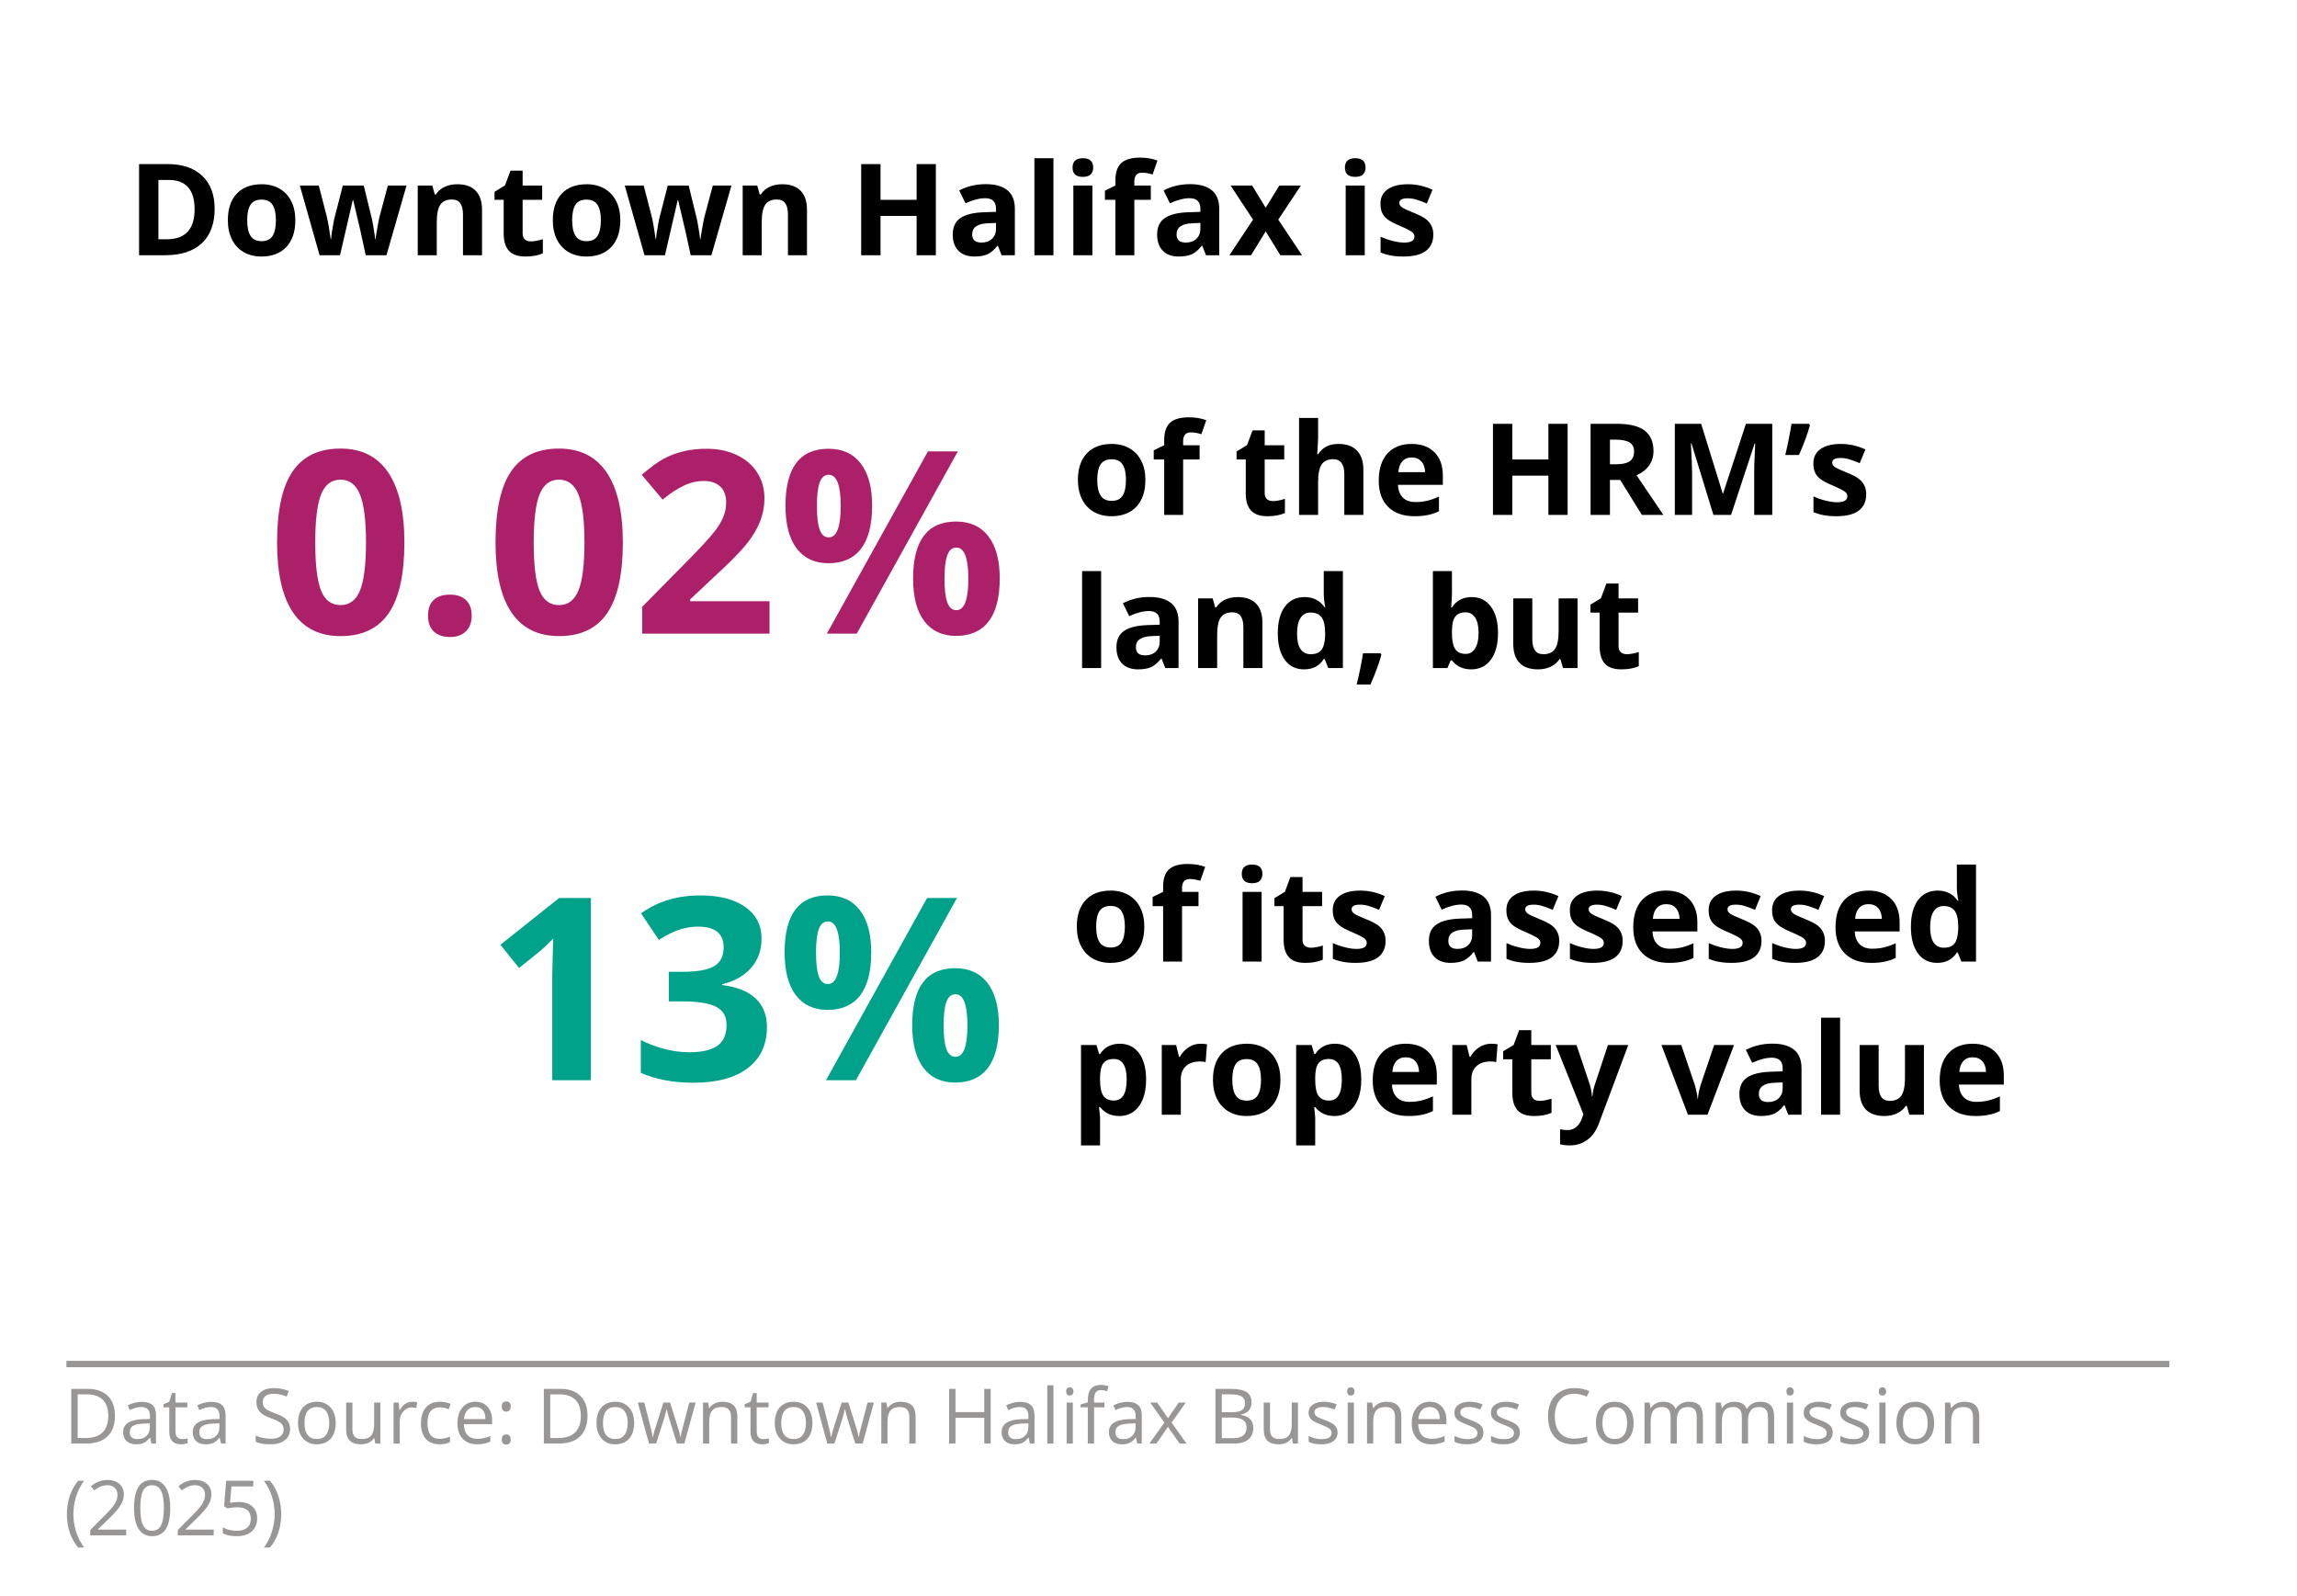
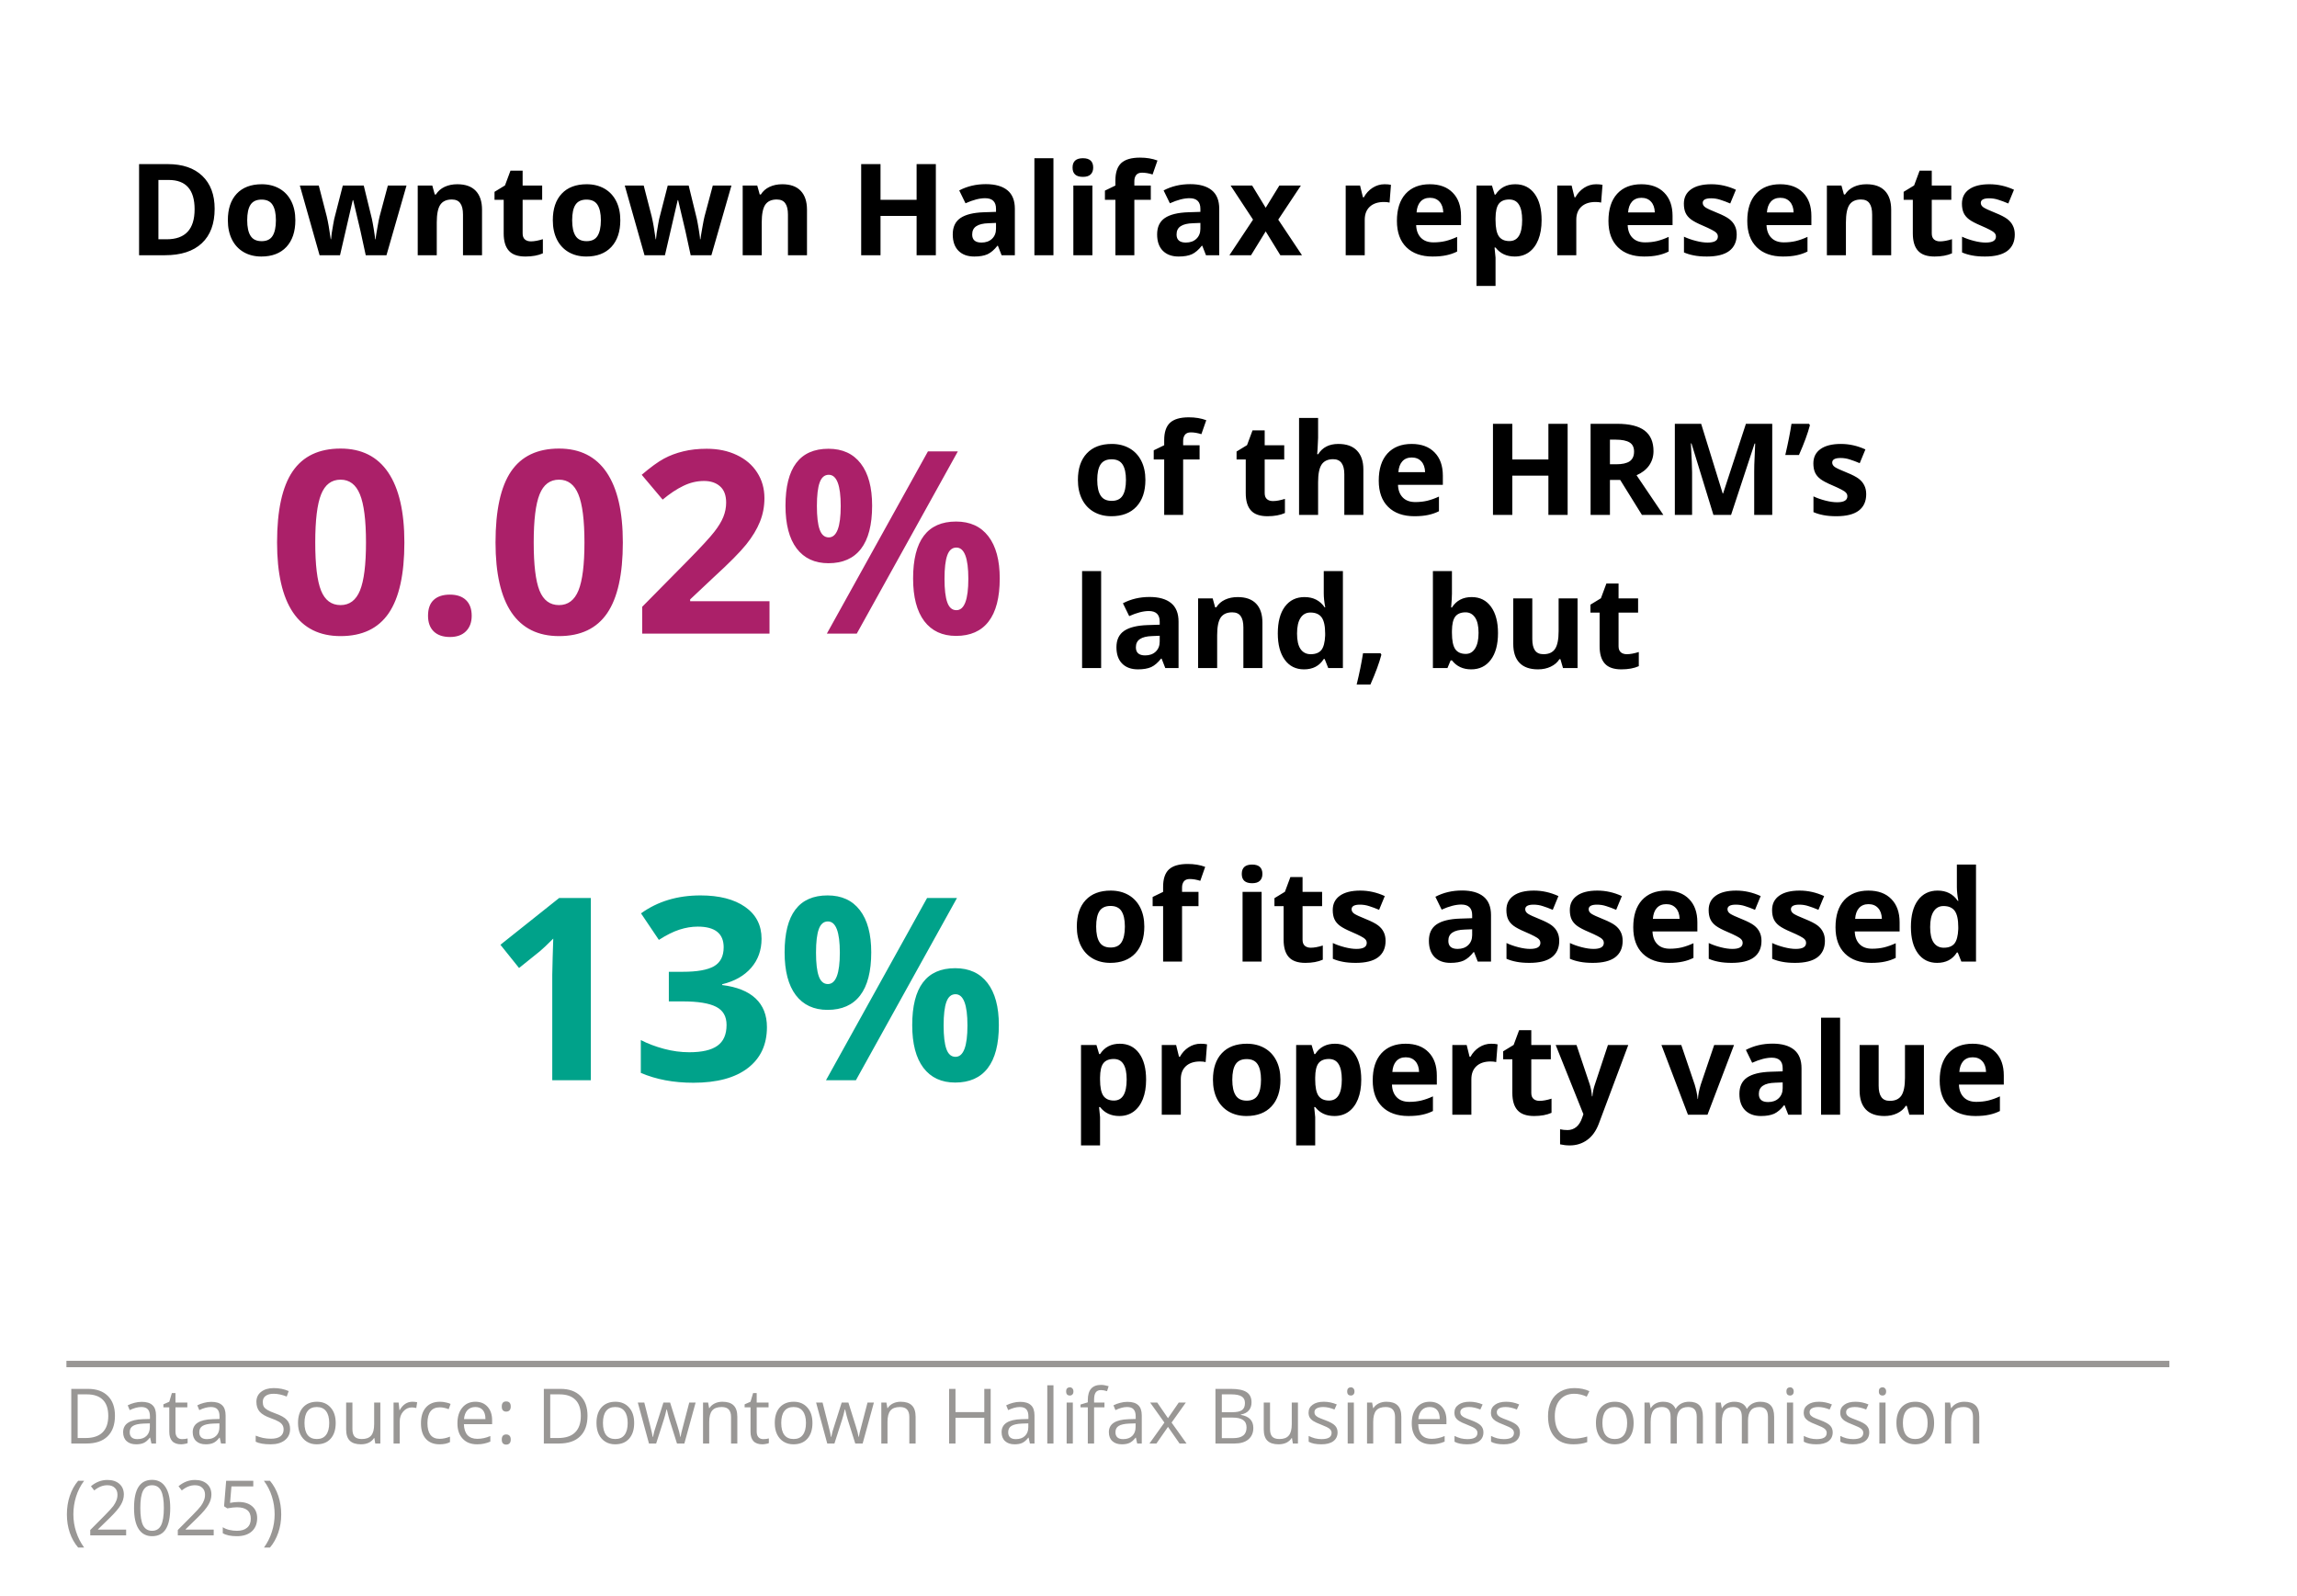
<svg xmlns="http://www.w3.org/2000/svg" id="Layer_3" data-name="Layer 3" viewBox="0 0 360 250">
  <defs>
    <style>
      .cls-1 {
        fill: none;
        stroke: #999795;
        stroke-miterlimit: 10;
      }

      .cls-2 {
        font-size: 20px;
      }

      .cls-2, .cls-3, .cls-4 {
        font-family: OpenSans-Bold, 'Open Sans';
        font-weight: 700;
      }

      .cls-3 {
        fill: #ab2069;
      }

      .cls-3, .cls-4 {
        font-size: 40px;
      }

      .cls-5 {
        fill: #999795;
        font-family: OpenSans, 'Open Sans';
        font-size: 12px;
      }

      .cls-4 {
        fill: #00a28a;
      }
    </style>
  </defs>
  <g>
    <text class="cls-5" transform="translate(10 226.23)">
      <tspan x="0" y="0">Data Source: Downtown Halifax Business Commission</tspan>
      <tspan x="0" y="14.4">(2025)</tspan>
    </text>
    <line class="cls-1" x1="10.41" y1="213.77" x2="340" y2="213.77" />
  </g>
  <text class="cls-3" transform="translate(41.97 99.3)">
    <tspan x="0" y="0">0.02%</tspan>
  </text>
  <text class="cls-2" transform="translate(168.03 80.7)">
    <tspan x="0" y="0">of the HRM’s </tspan>
    <tspan x="0" y="24">land, but</tspan>
  </text>
  <text class="cls-2" transform="translate(20 40)">
-     <tspan x="0" y="0">Downtown Halifax is</tspan>
+     <tspan x="0" y="0">Downtown Halifax represents</tspan>
  </text>
  <g>
    <text class="cls-4" transform="translate(76.07 169.3)">
      <tspan x="0" y="0">13%</tspan>
    </text>
    <text class="cls-2" transform="translate(167.86 150.7)">
      <tspan x="0" y="0">of its assessed</tspan>
      <tspan x="0" y="24">property value</tspan>
    </text>
  </g>
</svg>
